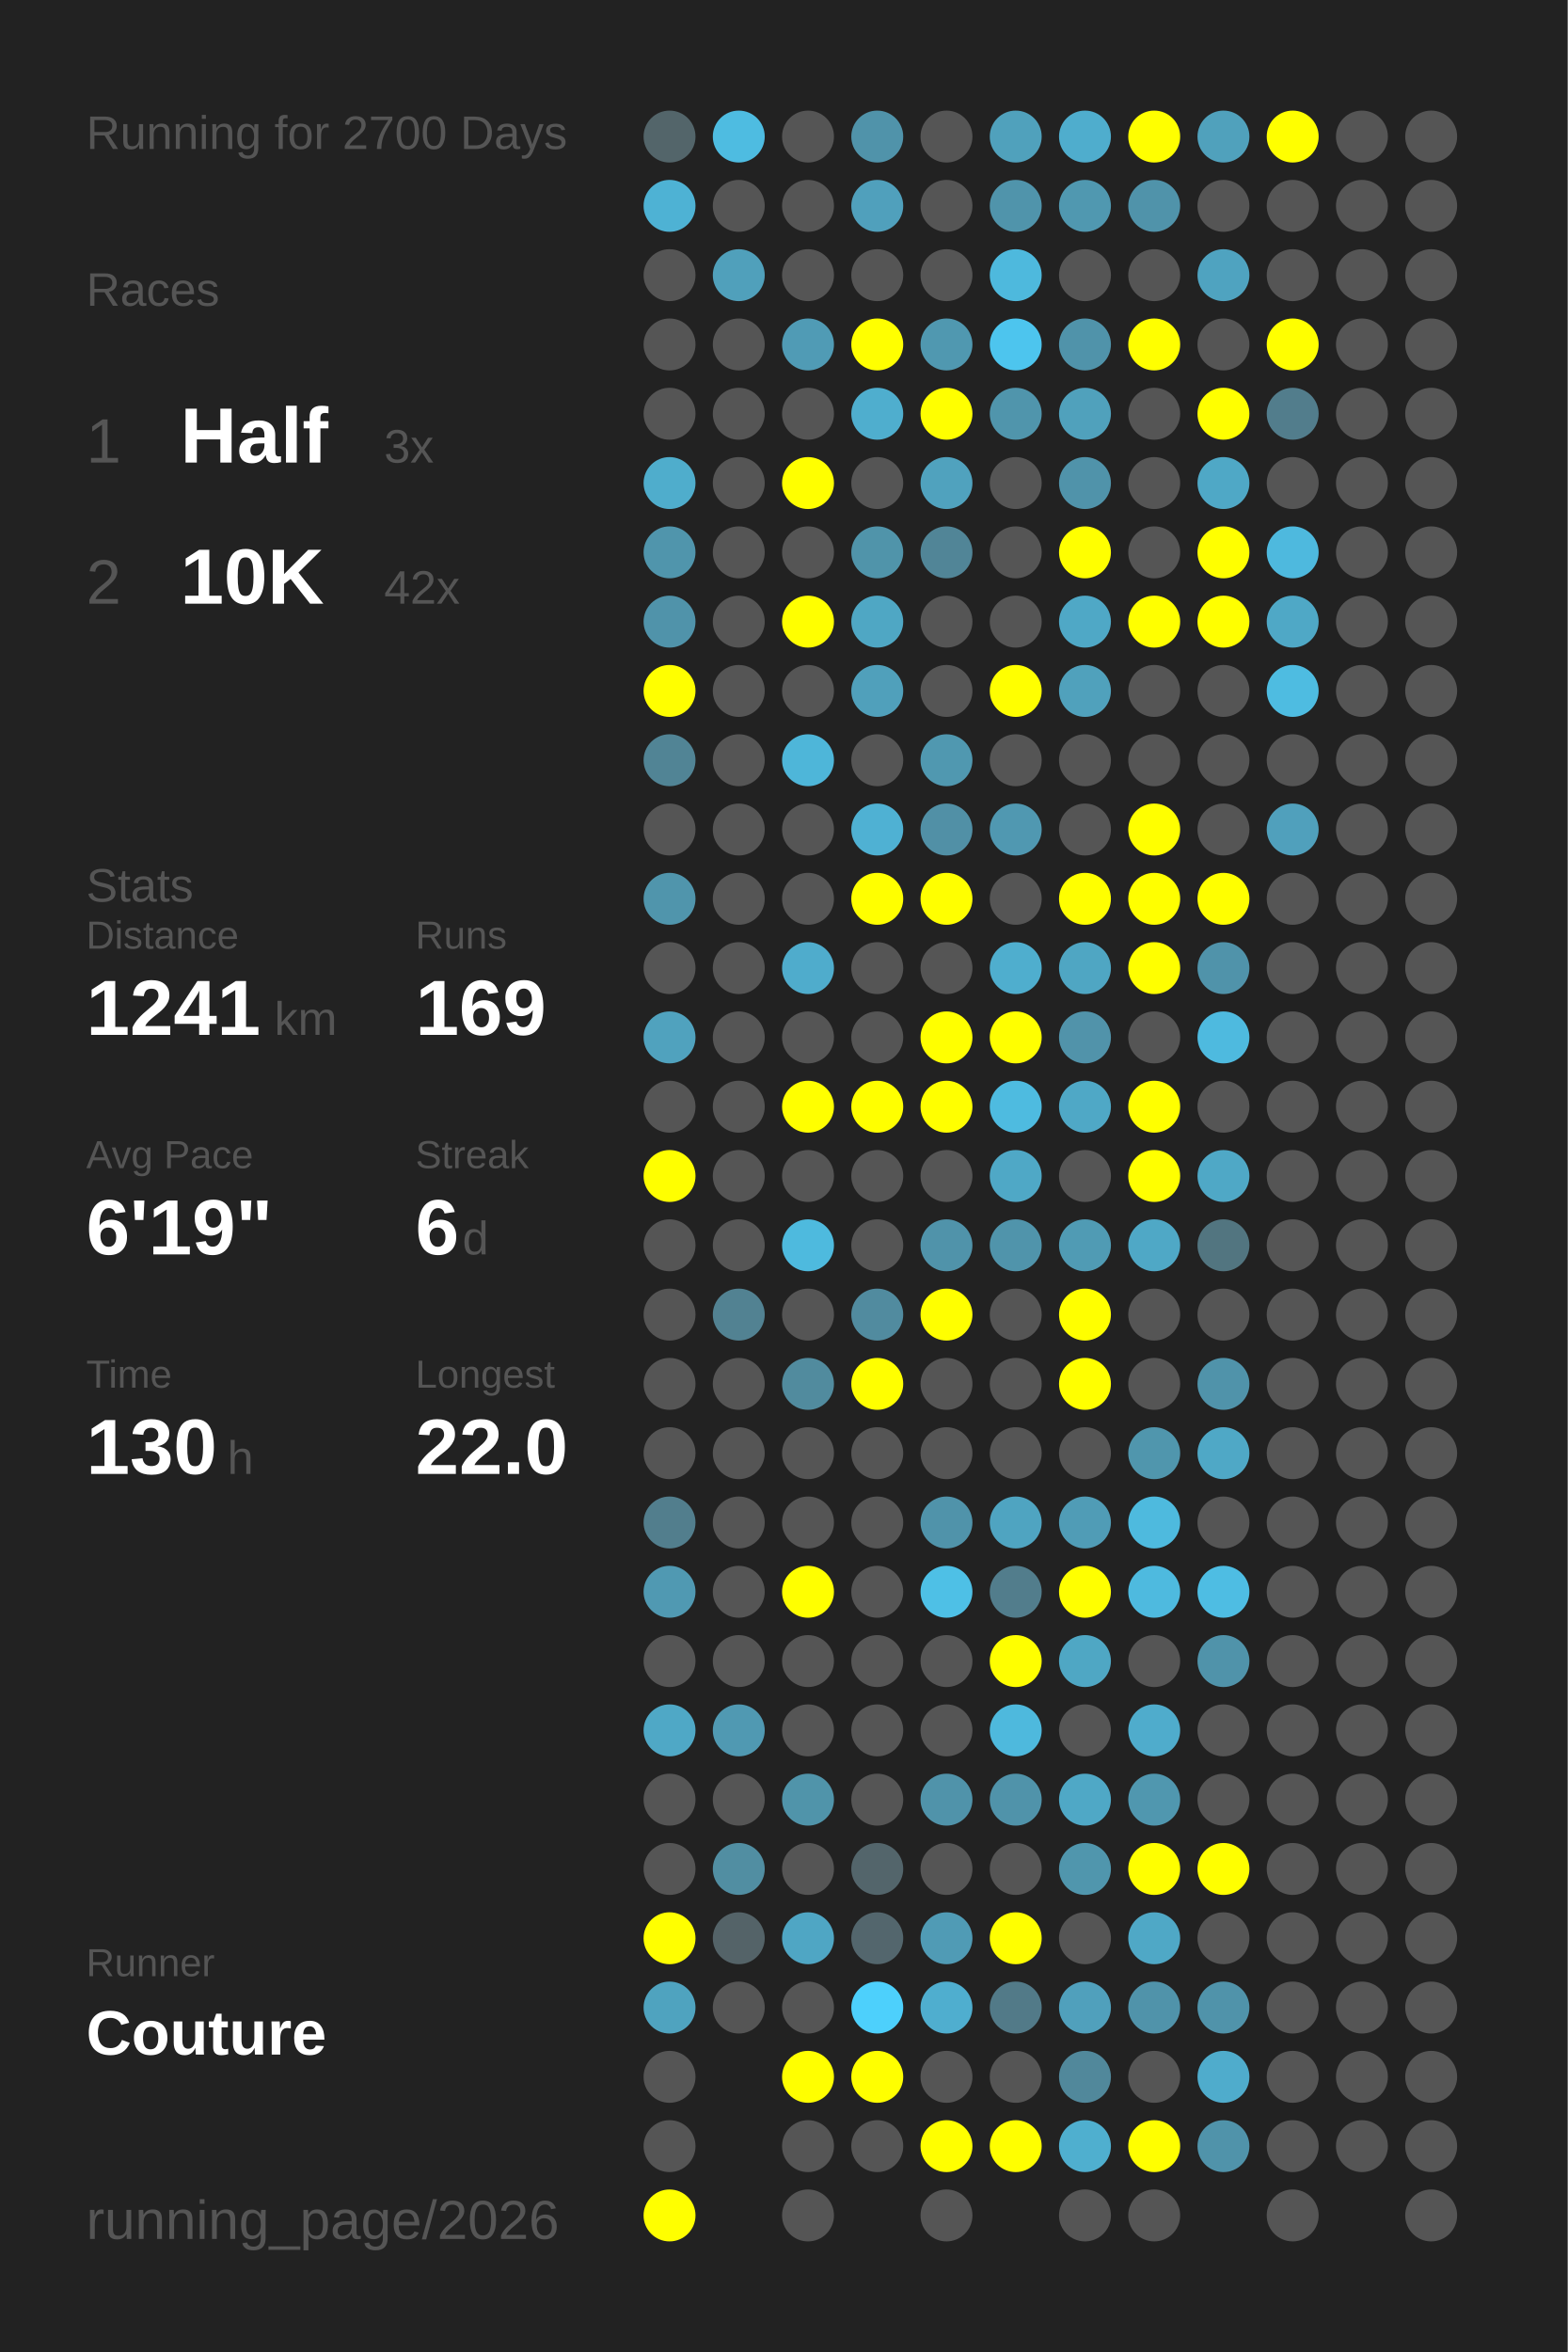
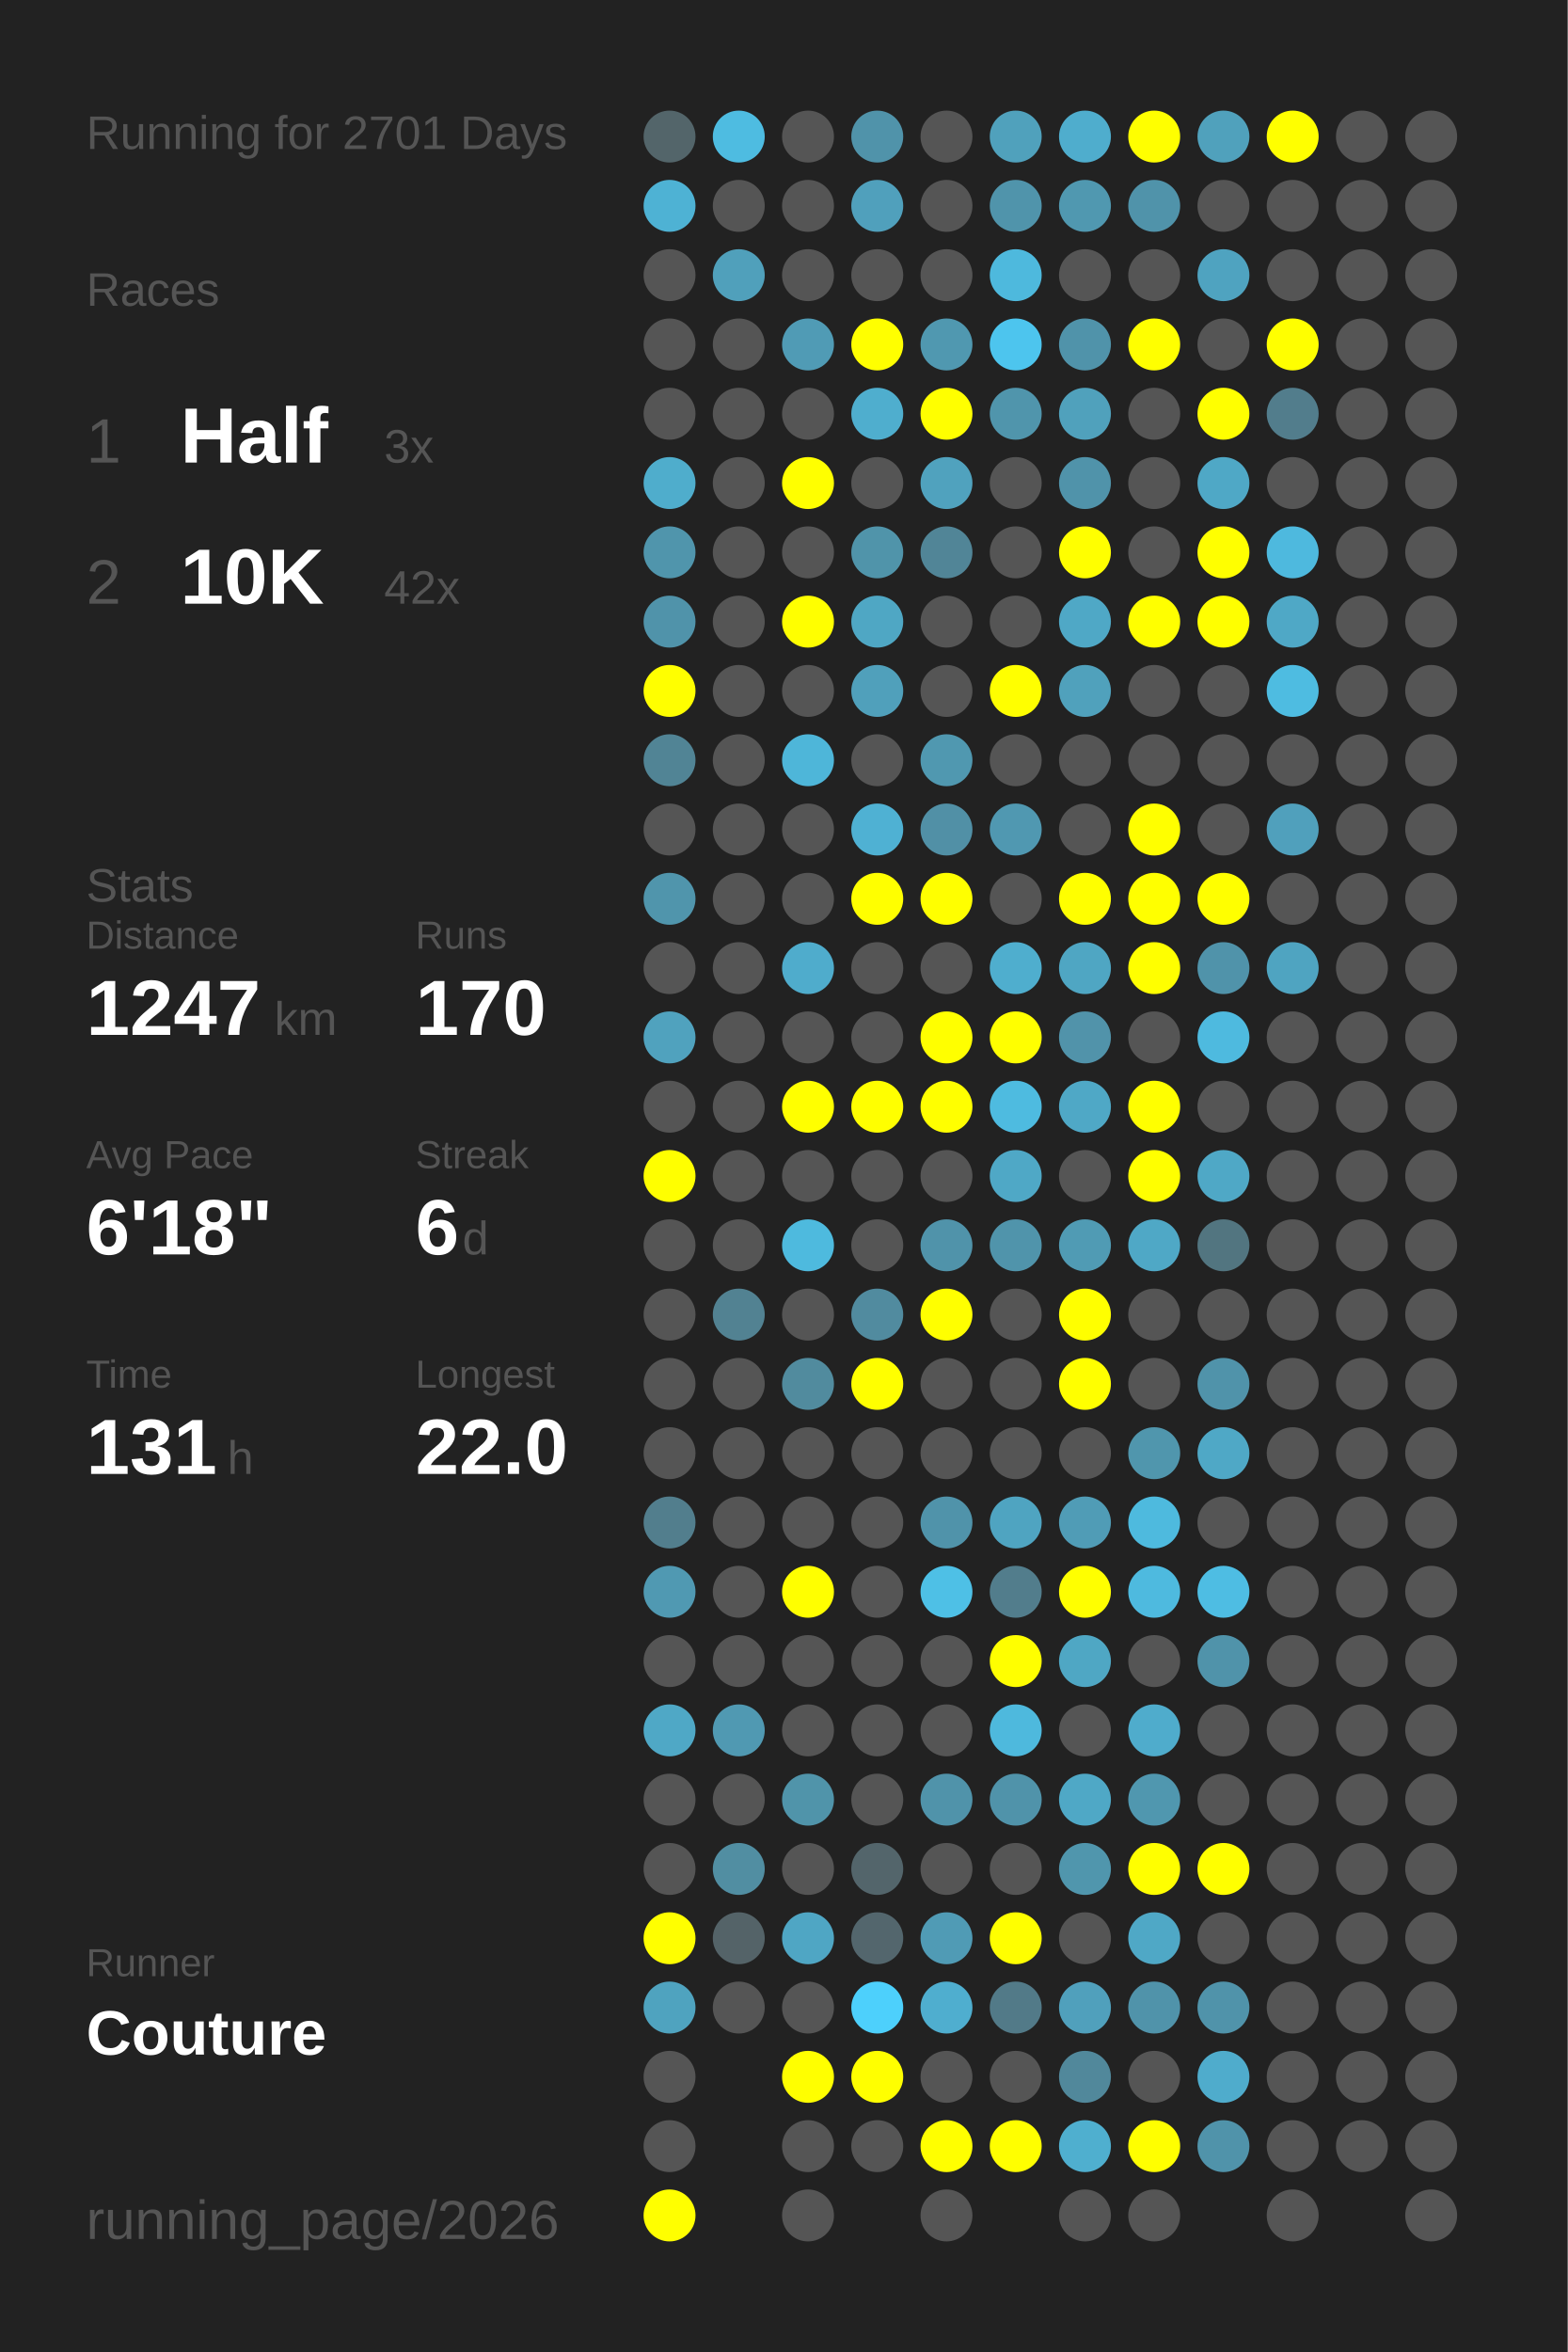
<svg xmlns="http://www.w3.org/2000/svg" baseProfile="full" height="300mm" version="1.1" viewBox="0,0,200,300" width="200mm">
  <defs />
  <rect fill="#222222" height="300" width="200" x="0" y="0" />
-   <text fill="#555555" style="font-size:6px; font-family:Arial;" x="11" y="19">Running for 2700 Days</text>
+   <text fill="#555555" style="font-size:6px; font-family:Arial;" x="11" y="19">Running for 2701 Days</text>
  <text fill="#555555" style="font-size:6px; font-family:Arial;" x="11" y="39">Races</text>
  <text fill="#555555" style="font-size:8px; font-family:Arial;" x="11" y="59">1</text>
  <text fill="#FFFFFF" style="font-size:10px; font-family:Arial; font-weight:bold;" x="23" y="59">Half</text>
  <text fill="#555555" style="font-size:6px; font-family:Arial;" x="49" y="59">3x</text>
  <text fill="#555555" style="font-size:8px; font-family:Arial;" x="11" y="77">2</text>
  <text fill="#FFFFFF" style="font-size:10px; font-family:Arial; font-weight:bold;" x="23" y="77">10K</text>
  <text fill="#555555" style="font-size:6px; font-family:Arial;" x="49" y="77">42x</text>
  <text fill="#555555" style="font-size:6px; font-family:Arial;" x="11" y="115">Stats</text>
  <text fill="#555555" style="font-size:5px; font-family:Arial;" x="11" y="121">Distance</text>
-   <text fill="#FFFFFF" style="font-size:10px; font-family:Arial; font-weight:bold;" x="11" y="132">1241</text>
+   <text fill="#FFFFFF" style="font-size:10px; font-family:Arial; font-weight:bold;" x="11" y="132">1247</text>
  <text fill="#555555" style="font-size:6px; font-family:Arial;" x="35" y="132">km</text>
  <text fill="#555555" style="font-size:5px; font-family:Arial;" x="53" y="121">Runs</text>
-   <text fill="#FFFFFF" style="font-size:10px; font-family:Arial; font-weight:bold;" x="53" y="132">169</text>
+   <text fill="#FFFFFF" style="font-size:10px; font-family:Arial; font-weight:bold;" x="53" y="132">170</text>
  <text fill="#555555" style="font-size:5px; font-family:Arial;" x="11" y="149">Avg Pace</text>
-   <text fill="#FFFFFF" style="font-size:10px; font-family:Arial; font-weight:bold;" x="11" y="160">6'19"</text>
+   <text fill="#FFFFFF" style="font-size:10px; font-family:Arial; font-weight:bold;" x="11" y="160">6'18"</text>
  <text fill="#555555" style="font-size:5px; font-family:Arial;" x="53" y="149">Streak</text>
  <text fill="#FFFFFF" style="font-size:10px; font-family:Arial; font-weight:bold;" x="53" y="160">6</text>
  <text fill="#555555" style="font-size:6px; font-family:Arial;" x="59" y="160">d</text>
  <text fill="#555555" style="font-size:5px; font-family:Arial;" x="11" y="177">Time</text>
-   <text fill="#FFFFFF" style="font-size:10px; font-family:Arial; font-weight:bold;" x="11" y="188">130</text>
+   <text fill="#FFFFFF" style="font-size:10px; font-family:Arial; font-weight:bold;" x="11" y="188">131</text>
  <text fill="#555555" style="font-size:6px; font-family:Arial;" x="29" y="188">h</text>
  <text fill="#555555" style="font-size:5px; font-family:Arial;" x="53" y="177">Longest</text>
  <text fill="#FFFFFF" style="font-size:10px; font-family:Arial; font-weight:bold;" x="53" y="188">22.0</text>
  <text fill="#555555" style="font-size:5px; font-family:Arial;" x="11" y="252.065">Runner</text>
  <text fill="#FFFFFF" style="font-size:8px; font-family:Arial; font-weight:bold;" x="11" y="262.065">Couture</text>
  <text fill="#555555" style="font-size:7px; font-family:Arial;" x="11" y="285.581">running_page/2026</text>
  <circle cx="85.417" cy="17.419" fill="#53656a" r="3.312" />
  <circle cx="85.417" cy="26.258" fill="#4eb2d4" r="3.312" />
  <circle cx="85.417" cy="35.097" fill="#555555" r="3.312" />
  <circle cx="85.417" cy="43.935" fill="#555555" r="3.312" />
  <circle cx="85.417" cy="52.774" fill="#555555" r="3.312" />
  <circle cx="85.417" cy="61.613" fill="#4fadcc" r="3.312" />
  <circle cx="85.417" cy="70.452" fill="#5095ac" r="3.312" />
  <circle cx="85.417" cy="79.29" fill="#5093aa" r="3.312" />
  <circle cx="85.417" cy="88.129" fill="#FFFF00" r="3.312" />
  <circle cx="85.417" cy="96.968" fill="#518495" r="3.312" />
  <circle cx="85.417" cy="105.806" fill="#555555" r="3.312" />
  <circle cx="85.417" cy="114.645" fill="#5095ac" r="3.312" />
  <circle cx="85.417" cy="123.484" fill="#555555" r="3.312" />
  <circle cx="85.417" cy="132.323" fill="#50a2be" r="3.312" />
  <circle cx="85.417" cy="141.161" fill="#555555" r="3.312" />
  <circle cx="85.417" cy="150" fill="#FFFF00" r="3.312" />
  <circle cx="85.417" cy="158.839" fill="#555555" r="3.312" />
  <circle cx="85.417" cy="167.677" fill="#555555" r="3.312" />
  <circle cx="85.417" cy="176.516" fill="#555555" r="3.312" />
  <circle cx="85.417" cy="185.355" fill="#555555" r="3.312" />
  <circle cx="85.417" cy="194.194" fill="#527e8d" r="3.312" />
  <circle cx="85.417" cy="203.032" fill="#5099b2" r="3.312" />
  <circle cx="85.417" cy="211.871" fill="#555555" r="3.312" />
  <circle cx="85.417" cy="220.71" fill="#4fa8c6" r="3.312" />
  <circle cx="85.417" cy="229.548" fill="#555555" r="3.312" />
  <circle cx="85.417" cy="238.387" fill="#555555" r="3.312" />
  <circle cx="85.417" cy="247.226" fill="#FFFF00" r="3.312" />
  <circle cx="85.417" cy="256.065" fill="#4fa3bf" r="3.312" />
  <circle cx="85.417" cy="264.903" fill="#555555" r="3.312" />
  <circle cx="85.417" cy="273.742" fill="#555555" r="3.312" />
  <circle cx="85.417" cy="282.581" fill="#FFFF00" r="3.312" />
  <circle cx="94.25" cy="17.419" fill="#4ebce1" r="3.312" />
  <circle cx="94.25" cy="26.258" fill="#555555" r="3.312" />
  <circle cx="94.25" cy="35.097" fill="#50a0bb" r="3.312" />
  <circle cx="94.25" cy="43.935" fill="#555555" r="3.312" />
  <circle cx="94.25" cy="52.774" fill="#555555" r="3.312" />
  <circle cx="94.25" cy="61.613" fill="#555555" r="3.312" />
  <circle cx="94.25" cy="70.452" fill="#555555" r="3.312" />
  <circle cx="94.25" cy="79.29" fill="#555555" r="3.312" />
  <circle cx="94.25" cy="88.129" fill="#555555" r="3.312" />
  <circle cx="94.25" cy="96.968" fill="#555555" r="3.312" />
  <circle cx="94.25" cy="105.806" fill="#555555" r="3.312" />
  <circle cx="94.25" cy="114.645" fill="#555555" r="3.312" />
  <circle cx="94.25" cy="123.484" fill="#555555" r="3.312" />
  <circle cx="94.25" cy="132.323" fill="#555555" r="3.312" />
  <circle cx="94.25" cy="141.161" fill="#555555" r="3.312" />
  <circle cx="94.25" cy="150" fill="#555555" r="3.312" />
  <circle cx="94.25" cy="158.839" fill="#555555" r="3.312" />
  <circle cx="94.25" cy="167.677" fill="#528292" r="3.312" />
  <circle cx="94.25" cy="176.516" fill="#555555" r="3.312" />
  <circle cx="94.25" cy="185.355" fill="#555555" r="3.312" />
  <circle cx="94.25" cy="194.194" fill="#555555" r="3.312" />
  <circle cx="94.25" cy="203.032" fill="#555555" r="3.312" />
  <circle cx="94.25" cy="211.871" fill="#555555" r="3.312" />
  <circle cx="94.25" cy="220.71" fill="#5099b2" r="3.312" />
  <circle cx="94.25" cy="229.548" fill="#555555" r="3.312" />
  <circle cx="94.25" cy="238.387" fill="#518ea2" r="3.312" />
  <circle cx="94.25" cy="247.226" fill="#546368" r="3.312" />
  <circle cx="94.25" cy="256.065" fill="#555555" r="3.312" />
  <circle cx="103.083" cy="17.419" fill="#555555" r="3.312" />
  <circle cx="103.083" cy="26.258" fill="#555555" r="3.312" />
  <circle cx="103.083" cy="35.097" fill="#555555" r="3.312" />
  <circle cx="103.083" cy="43.935" fill="#509bb5" r="3.312" />
  <circle cx="103.083" cy="52.774" fill="#555555" r="3.312" />
  <circle cx="103.083" cy="61.613" fill="#FFFF00" r="3.312" />
  <circle cx="103.083" cy="70.452" fill="#555555" r="3.312" />
  <circle cx="103.083" cy="79.29" fill="#FFFF00" r="3.312" />
  <circle cx="103.083" cy="88.129" fill="#555555" r="3.312" />
  <circle cx="103.083" cy="96.968" fill="#4eb6d9" r="3.312" />
  <circle cx="103.083" cy="105.806" fill="#555555" r="3.312" />
  <circle cx="103.083" cy="114.645" fill="#555555" r="3.312" />
  <circle cx="103.083" cy="123.484" fill="#4faccc" r="3.312" />
  <circle cx="103.083" cy="132.323" fill="#555555" r="3.312" />
  <circle cx="103.083" cy="141.161" fill="#FFFF00" r="3.312" />
  <circle cx="103.083" cy="150" fill="#555555" r="3.312" />
  <circle cx="103.083" cy="158.839" fill="#4ebade" r="3.312" />
  <circle cx="103.083" cy="167.677" fill="#555555" r="3.312" />
  <circle cx="103.083" cy="176.516" fill="#518b9e" r="3.312" />
  <circle cx="103.083" cy="185.355" fill="#555555" r="3.312" />
  <circle cx="103.083" cy="194.194" fill="#555555" r="3.312" />
  <circle cx="103.083" cy="203.032" fill="#FFFF00" r="3.312" />
  <circle cx="103.083" cy="211.871" fill="#555555" r="3.312" />
  <circle cx="103.083" cy="220.71" fill="#555555" r="3.312" />
  <circle cx="103.083" cy="229.548" fill="#5094aa" r="3.312" />
  <circle cx="103.083" cy="238.387" fill="#555555" r="3.312" />
  <circle cx="103.083" cy="247.226" fill="#4fa6c4" r="3.312" />
  <circle cx="103.083" cy="256.065" fill="#555555" r="3.312" />
  <circle cx="103.083" cy="264.903" fill="#FFFF00" r="3.312" />
  <circle cx="103.083" cy="273.742" fill="#555555" r="3.312" />
  <circle cx="103.083" cy="282.581" fill="#555555" r="3.312" />
  <circle cx="111.917" cy="17.419" fill="#5093aa" r="3.312" />
  <circle cx="111.917" cy="26.258" fill="#50a0bc" r="3.312" />
  <circle cx="111.917" cy="35.097" fill="#555555" r="3.312" />
  <circle cx="111.917" cy="43.935" fill="#FFFF00" r="3.312" />
  <circle cx="111.917" cy="52.774" fill="#4faece" r="3.312" />
  <circle cx="111.917" cy="61.613" fill="#555555" r="3.312" />
  <circle cx="111.917" cy="70.452" fill="#5094aa" r="3.312" />
  <circle cx="111.917" cy="79.29" fill="#4fa7c4" r="3.312" />
  <circle cx="111.917" cy="88.129" fill="#50a0bb" r="3.312" />
  <circle cx="111.917" cy="96.968" fill="#555555" r="3.312" />
  <circle cx="111.917" cy="105.806" fill="#4fb1d3" r="3.312" />
  <circle cx="111.917" cy="114.645" fill="#FFFF00" r="3.312" />
  <circle cx="111.917" cy="123.484" fill="#555555" r="3.312" />
  <circle cx="111.917" cy="132.323" fill="#555555" r="3.312" />
  <circle cx="111.917" cy="141.161" fill="#FFFF00" r="3.312" />
  <circle cx="111.917" cy="150" fill="#555555" r="3.312" />
  <circle cx="111.917" cy="158.839" fill="#555555" r="3.312" />
  <circle cx="111.917" cy="167.677" fill="#518b9f" r="3.312" />
  <circle cx="111.917" cy="176.516" fill="#FFFF00" r="3.312" />
  <circle cx="111.917" cy="185.355" fill="#555555" r="3.312" />
  <circle cx="111.917" cy="194.194" fill="#555555" r="3.312" />
  <circle cx="111.917" cy="203.032" fill="#555555" r="3.312" />
  <circle cx="111.917" cy="211.871" fill="#555555" r="3.312" />
  <circle cx="111.917" cy="220.71" fill="#555555" r="3.312" />
  <circle cx="111.917" cy="229.548" fill="#555555" r="3.312" />
  <circle cx="111.917" cy="238.387" fill="#53656b" r="3.312" />
  <circle cx="111.917" cy="247.226" fill="#53666d" r="3.312" />
  <circle cx="111.917" cy="256.065" fill="#4dd0fc" r="3.312" />
  <circle cx="111.917" cy="264.903" fill="#FFFF00" r="3.312" />
  <circle cx="111.917" cy="273.742" fill="#555555" r="3.312" />
  <circle cx="120.75" cy="17.419" fill="#555555" r="3.312" />
  <circle cx="120.75" cy="26.258" fill="#555555" r="3.312" />
  <circle cx="120.75" cy="35.097" fill="#555555" r="3.312" />
  <circle cx="120.75" cy="43.935" fill="#5098b0" r="3.312" />
  <circle cx="120.75" cy="52.774" fill="#FFFF00" r="3.312" />
  <circle cx="120.75" cy="61.613" fill="#50a2be" r="3.312" />
  <circle cx="120.75" cy="70.452" fill="#518597" r="3.312" />
  <circle cx="120.75" cy="79.29" fill="#555555" r="3.312" />
  <circle cx="120.75" cy="88.129" fill="#555555" r="3.312" />
  <circle cx="120.75" cy="96.968" fill="#5098b0" r="3.312" />
  <circle cx="120.75" cy="105.806" fill="#5190a6" r="3.312" />
  <circle cx="120.75" cy="114.645" fill="#FFFF00" r="3.312" />
  <circle cx="120.75" cy="123.484" fill="#555555" r="3.312" />
  <circle cx="120.75" cy="132.323" fill="#FFFF00" r="3.312" />
  <circle cx="120.75" cy="141.161" fill="#FFFF00" r="3.312" />
  <circle cx="120.75" cy="150" fill="#555555" r="3.312" />
  <circle cx="120.75" cy="158.839" fill="#5093aa" r="3.312" />
  <circle cx="120.75" cy="167.677" fill="#FFFF00" r="3.312" />
  <circle cx="120.75" cy="176.516" fill="#555555" r="3.312" />
  <circle cx="120.75" cy="185.355" fill="#555555" r="3.312" />
  <circle cx="120.75" cy="194.194" fill="#5093aa" r="3.312" />
  <circle cx="120.75" cy="203.032" fill="#4ec0e6" r="3.312" />
  <circle cx="120.75" cy="211.871" fill="#555555" r="3.312" />
  <circle cx="120.75" cy="220.71" fill="#555555" r="3.312" />
  <circle cx="120.75" cy="229.548" fill="#5093aa" r="3.312" />
  <circle cx="120.75" cy="238.387" fill="#555555" r="3.312" />
  <circle cx="120.75" cy="247.226" fill="#509bb5" r="3.312" />
  <circle cx="120.75" cy="256.065" fill="#4faecf" r="3.312" />
  <circle cx="120.75" cy="264.903" fill="#555555" r="3.312" />
  <circle cx="120.75" cy="273.742" fill="#FFFF00" r="3.312" />
  <circle cx="120.75" cy="282.581" fill="#555555" r="3.312" />
  <circle cx="129.583" cy="17.419" fill="#50a1bc" r="3.312" />
  <circle cx="129.583" cy="26.258" fill="#5094ab" r="3.312" />
  <circle cx="129.583" cy="35.097" fill="#4eb9dd" r="3.312" />
  <circle cx="129.583" cy="43.935" fill="#4dc5ee" r="3.312" />
  <circle cx="129.583" cy="52.774" fill="#5095ac" r="3.312" />
  <circle cx="129.583" cy="61.613" fill="#555555" r="3.312" />
  <circle cx="129.583" cy="70.452" fill="#555555" r="3.312" />
  <circle cx="129.583" cy="79.29" fill="#555555" r="3.312" />
  <circle cx="129.583" cy="88.129" fill="#FFFF00" r="3.312" />
  <circle cx="129.583" cy="96.968" fill="#555555" r="3.312" />
  <circle cx="129.583" cy="105.806" fill="#5098b1" r="3.312" />
  <circle cx="129.583" cy="114.645" fill="#555555" r="3.312" />
  <circle cx="129.583" cy="123.484" fill="#4faece" r="3.312" />
  <circle cx="129.583" cy="132.323" fill="#FFFF00" r="3.312" />
  <circle cx="129.583" cy="141.161" fill="#4ebbe0" r="3.312" />
  <circle cx="129.583" cy="150" fill="#4fa8c6" r="3.312" />
  <circle cx="129.583" cy="158.839" fill="#5094ab" r="3.312" />
  <circle cx="129.583" cy="167.677" fill="#555555" r="3.312" />
  <circle cx="129.583" cy="176.516" fill="#555555" r="3.312" />
  <circle cx="129.583" cy="185.355" fill="#555555" r="3.312" />
  <circle cx="129.583" cy="194.194" fill="#4fa4c1" r="3.312" />
  <circle cx="129.583" cy="203.032" fill="#527d8c" r="3.312" />
  <circle cx="129.583" cy="211.871" fill="#FFFF00" r="3.312" />
  <circle cx="129.583" cy="220.71" fill="#4eb9dd" r="3.312" />
  <circle cx="129.583" cy="229.548" fill="#5093aa" r="3.312" />
  <circle cx="129.583" cy="238.387" fill="#555555" r="3.312" />
  <circle cx="129.583" cy="247.226" fill="#FFFF00" r="3.312" />
  <circle cx="129.583" cy="256.065" fill="#527a88" r="3.312" />
  <circle cx="129.583" cy="264.903" fill="#555555" r="3.312" />
  <circle cx="129.583" cy="273.742" fill="#FFFF00" r="3.312" />
  <circle cx="138.417" cy="17.419" fill="#4fadcd" r="3.312" />
  <circle cx="138.417" cy="26.258" fill="#5098b0" r="3.312" />
  <circle cx="138.417" cy="35.097" fill="#555555" r="3.312" />
  <circle cx="138.417" cy="43.935" fill="#5093aa" r="3.312" />
  <circle cx="138.417" cy="52.774" fill="#50a1bc" r="3.312" />
  <circle cx="138.417" cy="61.613" fill="#5093aa" r="3.312" />
  <circle cx="138.417" cy="70.452" fill="#FFFF00" r="3.312" />
  <circle cx="138.417" cy="79.29" fill="#4fa8c6" r="3.312" />
  <circle cx="138.417" cy="88.129" fill="#50a1bc" r="3.312" />
  <circle cx="138.417" cy="96.968" fill="#555555" r="3.312" />
  <circle cx="138.417" cy="105.806" fill="#555555" r="3.312" />
  <circle cx="138.417" cy="114.645" fill="#FFFF00" r="3.312" />
  <circle cx="138.417" cy="123.484" fill="#4fa6c3" r="3.312" />
  <circle cx="138.417" cy="132.323" fill="#5193aa" r="3.312" />
  <circle cx="138.417" cy="141.161" fill="#4fa8c6" r="3.312" />
  <circle cx="138.417" cy="150" fill="#555555" r="3.312" />
  <circle cx="138.417" cy="158.839" fill="#509bb4" r="3.312" />
  <circle cx="138.417" cy="167.677" fill="#FFFF00" r="3.312" />
  <circle cx="138.417" cy="176.516" fill="#FFFF00" r="3.312" />
  <circle cx="138.417" cy="185.355" fill="#555555" r="3.312" />
  <circle cx="138.417" cy="194.194" fill="#509cb6" r="3.312" />
  <circle cx="138.417" cy="203.032" fill="#FFFF00" r="3.312" />
  <circle cx="138.417" cy="211.871" fill="#4fa7c4" r="3.312" />
  <circle cx="138.417" cy="220.71" fill="#555555" r="3.312" />
  <circle cx="138.417" cy="229.548" fill="#4fa8c6" r="3.312" />
  <circle cx="138.417" cy="238.387" fill="#5096ad" r="3.312" />
  <circle cx="138.417" cy="247.226" fill="#555555" r="3.312" />
  <circle cx="138.417" cy="256.065" fill="#50a0bc" r="3.312" />
  <circle cx="138.417" cy="264.903" fill="#51889b" r="3.312" />
  <circle cx="138.417" cy="273.742" fill="#4fafcf" r="3.312" />
  <circle cx="138.417" cy="282.581" fill="#555555" r="3.312" />
  <circle cx="147.25" cy="17.419" fill="#FFFF00" r="3.312" />
  <circle cx="147.25" cy="26.258" fill="#5093aa" r="3.312" />
  <circle cx="147.25" cy="35.097" fill="#555555" r="3.312" />
  <circle cx="147.25" cy="43.935" fill="#FFFF00" r="3.312" />
  <circle cx="147.25" cy="52.774" fill="#555555" r="3.312" />
  <circle cx="147.25" cy="61.613" fill="#555555" r="3.312" />
  <circle cx="147.25" cy="70.452" fill="#555555" r="3.312" />
  <circle cx="147.25" cy="79.29" fill="#FFFF00" r="3.312" />
  <circle cx="147.25" cy="88.129" fill="#555555" r="3.312" />
  <circle cx="147.25" cy="96.968" fill="#555555" r="3.312" />
  <circle cx="147.25" cy="105.806" fill="#FFFF00" r="3.312" />
  <circle cx="147.25" cy="114.645" fill="#FFFF00" r="3.312" />
  <circle cx="147.25" cy="123.484" fill="#FFFF00" r="3.312" />
  <circle cx="147.25" cy="132.323" fill="#555555" r="3.312" />
  <circle cx="147.25" cy="141.161" fill="#FFFF00" r="3.312" />
  <circle cx="147.25" cy="150" fill="#FFFF00" r="3.312" />
  <circle cx="147.25" cy="158.839" fill="#4fa8c6" r="3.312" />
  <circle cx="147.25" cy="167.677" fill="#555555" r="3.312" />
  <circle cx="147.25" cy="176.516" fill="#555555" r="3.312" />
  <circle cx="147.25" cy="185.355" fill="#5096ad" r="3.312" />
  <circle cx="147.25" cy="194.194" fill="#4ebade" r="3.312" />
  <circle cx="147.25" cy="203.032" fill="#4ebadf" r="3.312" />
  <circle cx="147.25" cy="211.871" fill="#555555" r="3.312" />
  <circle cx="147.25" cy="220.71" fill="#4faccc" r="3.312" />
  <circle cx="147.25" cy="229.548" fill="#5097af" r="3.312" />
  <circle cx="147.25" cy="238.387" fill="#FFFF00" r="3.312" />
  <circle cx="147.25" cy="247.226" fill="#4fa8c6" r="3.312" />
  <circle cx="147.25" cy="256.065" fill="#5093aa" r="3.312" />
  <circle cx="147.25" cy="264.903" fill="#555555" r="3.312" />
  <circle cx="147.25" cy="273.742" fill="#FFFF00" r="3.312" />
  <circle cx="147.25" cy="282.581" fill="#555555" r="3.312" />
  <circle cx="156.083" cy="17.419" fill="#50a1bc" r="3.312" />
  <circle cx="156.083" cy="26.258" fill="#555555" r="3.312" />
  <circle cx="156.083" cy="35.097" fill="#4fa3c0" r="3.312" />
  <circle cx="156.083" cy="43.935" fill="#555555" r="3.312" />
  <circle cx="156.083" cy="52.774" fill="#FFFF00" r="3.312" />
  <circle cx="156.083" cy="61.613" fill="#4fa8c6" r="3.312" />
  <circle cx="156.083" cy="70.452" fill="#FFFF00" r="3.312" />
  <circle cx="156.083" cy="79.29" fill="#FFFF00" r="3.312" />
  <circle cx="156.083" cy="88.129" fill="#555555" r="3.312" />
  <circle cx="156.083" cy="96.968" fill="#555555" r="3.312" />
  <circle cx="156.083" cy="105.806" fill="#555555" r="3.312" />
  <circle cx="156.083" cy="114.645" fill="#FFFF00" r="3.312" />
  <circle cx="156.083" cy="123.484" fill="#5093aa" r="3.312" />
  <circle cx="156.083" cy="132.323" fill="#4ebadf" r="3.312" />
  <circle cx="156.083" cy="141.161" fill="#555555" r="3.312" />
  <circle cx="156.083" cy="150" fill="#4fa8c6" r="3.312" />
  <circle cx="156.083" cy="158.839" fill="#527580" r="3.312" />
  <circle cx="156.083" cy="167.677" fill="#555555" r="3.312" />
  <circle cx="156.083" cy="176.516" fill="#5093aa" r="3.312" />
  <circle cx="156.083" cy="185.355" fill="#4fa8c6" r="3.312" />
  <circle cx="156.083" cy="194.194" fill="#555555" r="3.312" />
  <circle cx="156.083" cy="203.032" fill="#4ebde3" r="3.312" />
  <circle cx="156.083" cy="211.871" fill="#5093aa" r="3.312" />
  <circle cx="156.083" cy="220.71" fill="#555555" r="3.312" />
  <circle cx="156.083" cy="229.548" fill="#555555" r="3.312" />
  <circle cx="156.083" cy="238.387" fill="#FFFF00" r="3.312" />
  <circle cx="156.083" cy="247.226" fill="#555555" r="3.312" />
  <circle cx="156.083" cy="256.065" fill="#5093aa" r="3.312" />
  <circle cx="156.083" cy="264.903" fill="#4faccc" r="3.312" />
  <circle cx="156.083" cy="273.742" fill="#5093aa" r="3.312" />
  <circle cx="164.917" cy="17.419" fill="#FFFF00" r="3.312" />
  <circle cx="164.917" cy="26.258" fill="#555555" r="3.312" />
  <circle cx="164.917" cy="35.097" fill="#555555" r="3.312" />
  <circle cx="164.917" cy="43.935" fill="#FFFF00" r="3.312" />
  <circle cx="164.917" cy="52.774" fill="#527d8c" r="3.312" />
  <circle cx="164.917" cy="61.613" fill="#555555" r="3.312" />
  <circle cx="164.917" cy="70.452" fill="#4eb9de" r="3.312" />
  <circle cx="164.917" cy="79.29" fill="#4fa8c6" r="3.312" />
  <circle cx="164.917" cy="88.129" fill="#4ebce1" r="3.312" />
  <circle cx="164.917" cy="96.968" fill="#555555" r="3.312" />
  <circle cx="164.917" cy="105.806" fill="#50a0bc" r="3.312" />
  <circle cx="164.917" cy="114.645" fill="#555555" r="3.312" />
-   <circle cx="164.917" cy="123.484" fill="#555555" r="3.312" />
+   <circle cx="164.917" cy="123.484" fill="#4fa4c1" r="3.312" />
  <circle cx="164.917" cy="132.323" fill="#555555" r="3.312" />
  <circle cx="164.917" cy="141.161" fill="#555555" r="3.312" />
  <circle cx="164.917" cy="150" fill="#555555" r="3.312" />
  <circle cx="164.917" cy="158.839" fill="#555555" r="3.312" />
  <circle cx="164.917" cy="167.677" fill="#555555" r="3.312" />
  <circle cx="164.917" cy="176.516" fill="#555555" r="3.312" />
  <circle cx="164.917" cy="185.355" fill="#555555" r="3.312" />
  <circle cx="164.917" cy="194.194" fill="#555555" r="3.312" />
  <circle cx="164.917" cy="203.032" fill="#555555" r="3.312" />
  <circle cx="164.917" cy="211.871" fill="#555555" r="3.312" />
  <circle cx="164.917" cy="220.71" fill="#555555" r="3.312" />
  <circle cx="164.917" cy="229.548" fill="#555555" r="3.312" />
  <circle cx="164.917" cy="238.387" fill="#555555" r="3.312" />
  <circle cx="164.917" cy="247.226" fill="#555555" r="3.312" />
  <circle cx="164.917" cy="256.065" fill="#555555" r="3.312" />
  <circle cx="164.917" cy="264.903" fill="#555555" r="3.312" />
  <circle cx="164.917" cy="273.742" fill="#555555" r="3.312" />
  <circle cx="164.917" cy="282.581" fill="#555555" r="3.312" />
  <circle cx="173.75" cy="17.419" fill="#555555" r="3.312" />
  <circle cx="173.75" cy="26.258" fill="#555555" r="3.312" />
  <circle cx="173.75" cy="35.097" fill="#555555" r="3.312" />
  <circle cx="173.75" cy="43.935" fill="#555555" r="3.312" />
  <circle cx="173.75" cy="52.774" fill="#555555" r="3.312" />
  <circle cx="173.75" cy="61.613" fill="#555555" r="3.312" />
  <circle cx="173.75" cy="70.452" fill="#555555" r="3.312" />
  <circle cx="173.75" cy="79.29" fill="#555555" r="3.312" />
  <circle cx="173.75" cy="88.129" fill="#555555" r="3.312" />
  <circle cx="173.75" cy="96.968" fill="#555555" r="3.312" />
  <circle cx="173.75" cy="105.806" fill="#555555" r="3.312" />
  <circle cx="173.75" cy="114.645" fill="#555555" r="3.312" />
  <circle cx="173.75" cy="123.484" fill="#555555" r="3.312" />
  <circle cx="173.75" cy="132.323" fill="#555555" r="3.312" />
  <circle cx="173.75" cy="141.161" fill="#555555" r="3.312" />
  <circle cx="173.75" cy="150" fill="#555555" r="3.312" />
  <circle cx="173.75" cy="158.839" fill="#555555" r="3.312" />
  <circle cx="173.75" cy="167.677" fill="#555555" r="3.312" />
  <circle cx="173.75" cy="176.516" fill="#555555" r="3.312" />
  <circle cx="173.75" cy="185.355" fill="#555555" r="3.312" />
  <circle cx="173.75" cy="194.194" fill="#555555" r="3.312" />
  <circle cx="173.75" cy="203.032" fill="#555555" r="3.312" />
  <circle cx="173.75" cy="211.871" fill="#555555" r="3.312" />
  <circle cx="173.75" cy="220.71" fill="#555555" r="3.312" />
  <circle cx="173.75" cy="229.548" fill="#555555" r="3.312" />
  <circle cx="173.75" cy="238.387" fill="#555555" r="3.312" />
  <circle cx="173.75" cy="247.226" fill="#555555" r="3.312" />
  <circle cx="173.75" cy="256.065" fill="#555555" r="3.312" />
  <circle cx="173.75" cy="264.903" fill="#555555" r="3.312" />
  <circle cx="173.75" cy="273.742" fill="#555555" r="3.312" />
  <circle cx="182.583" cy="17.419" fill="#555555" r="3.312" />
  <circle cx="182.583" cy="26.258" fill="#555555" r="3.312" />
  <circle cx="182.583" cy="35.097" fill="#555555" r="3.312" />
  <circle cx="182.583" cy="43.935" fill="#555555" r="3.312" />
  <circle cx="182.583" cy="52.774" fill="#555555" r="3.312" />
  <circle cx="182.583" cy="61.613" fill="#555555" r="3.312" />
  <circle cx="182.583" cy="70.452" fill="#555555" r="3.312" />
  <circle cx="182.583" cy="79.29" fill="#555555" r="3.312" />
  <circle cx="182.583" cy="88.129" fill="#555555" r="3.312" />
  <circle cx="182.583" cy="96.968" fill="#555555" r="3.312" />
  <circle cx="182.583" cy="105.806" fill="#555555" r="3.312" />
  <circle cx="182.583" cy="114.645" fill="#555555" r="3.312" />
  <circle cx="182.583" cy="123.484" fill="#555555" r="3.312" />
  <circle cx="182.583" cy="132.323" fill="#555555" r="3.312" />
  <circle cx="182.583" cy="141.161" fill="#555555" r="3.312" />
  <circle cx="182.583" cy="150" fill="#555555" r="3.312" />
  <circle cx="182.583" cy="158.839" fill="#555555" r="3.312" />
  <circle cx="182.583" cy="167.677" fill="#555555" r="3.312" />
  <circle cx="182.583" cy="176.516" fill="#555555" r="3.312" />
  <circle cx="182.583" cy="185.355" fill="#555555" r="3.312" />
  <circle cx="182.583" cy="194.194" fill="#555555" r="3.312" />
  <circle cx="182.583" cy="203.032" fill="#555555" r="3.312" />
  <circle cx="182.583" cy="211.871" fill="#555555" r="3.312" />
  <circle cx="182.583" cy="220.71" fill="#555555" r="3.312" />
  <circle cx="182.583" cy="229.548" fill="#555555" r="3.312" />
  <circle cx="182.583" cy="238.387" fill="#555555" r="3.312" />
  <circle cx="182.583" cy="247.226" fill="#555555" r="3.312" />
  <circle cx="182.583" cy="256.065" fill="#555555" r="3.312" />
  <circle cx="182.583" cy="264.903" fill="#555555" r="3.312" />
  <circle cx="182.583" cy="273.742" fill="#555555" r="3.312" />
  <circle cx="182.583" cy="282.581" fill="#555555" r="3.312" />
</svg>
